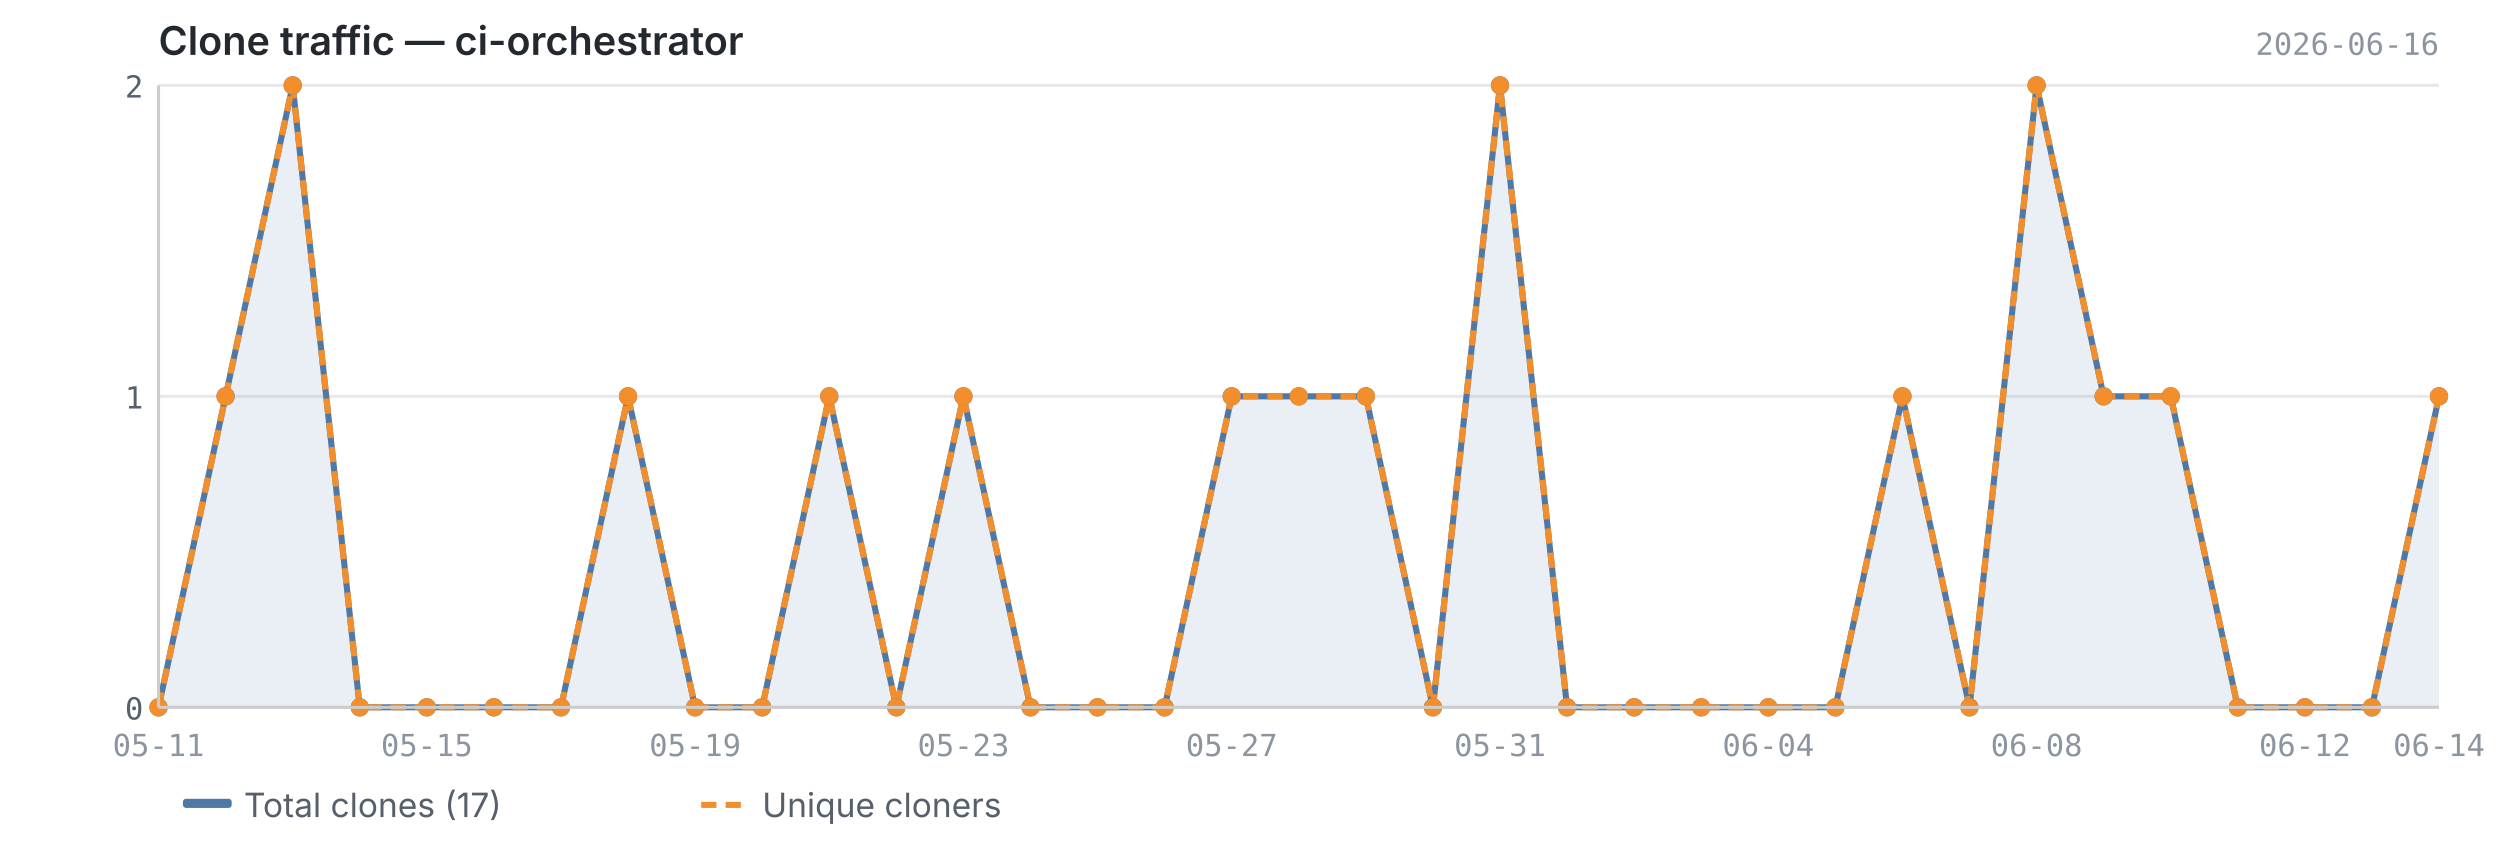
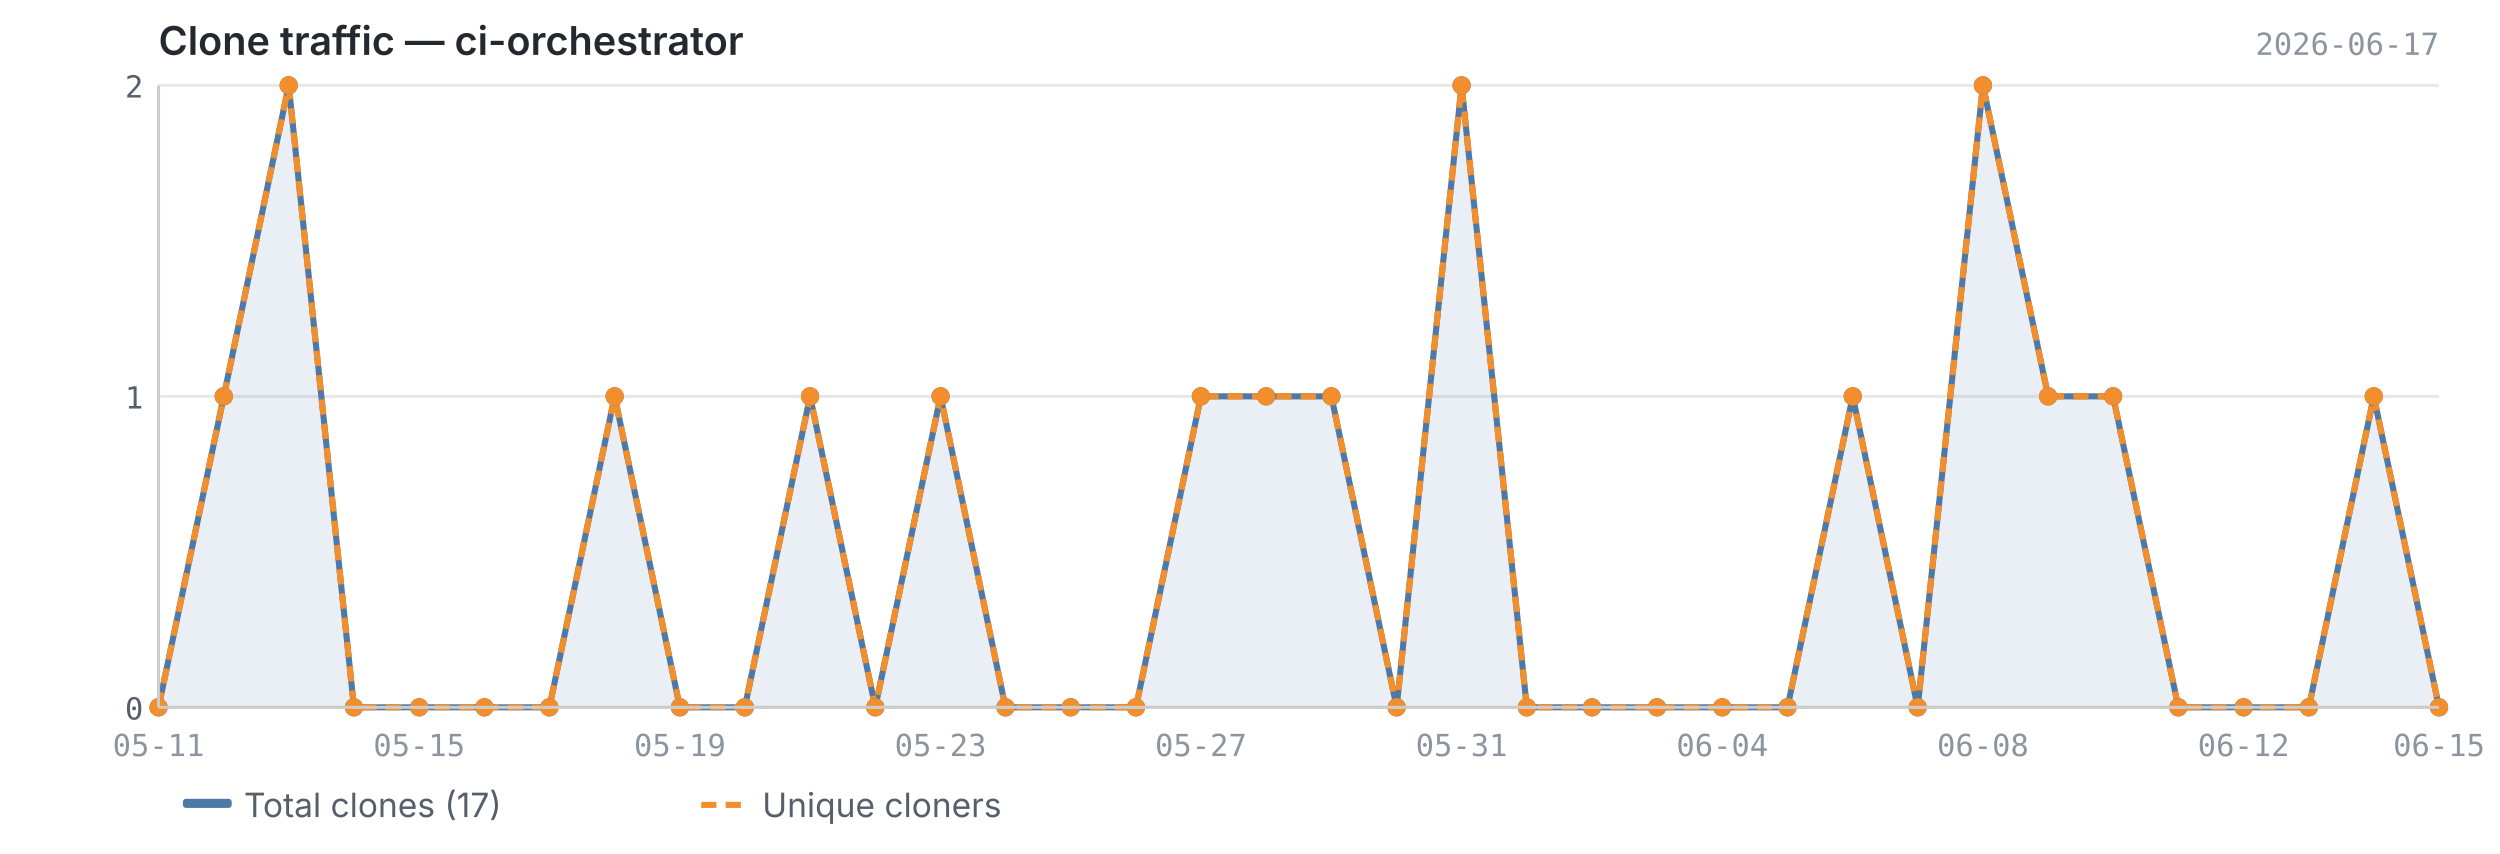
<svg xmlns="http://www.w3.org/2000/svg" viewBox="0 0 820 280" width="820" height="280">
  <text x="52" y="18" font-size="13" font-weight="600" fill="#24292f" font-family="-apple-system, BlinkMacSystemFont, 'Segoe UI', sans-serif">Clone traffic — ci-orchestrator</text>
-   <text x="800" y="18" font-size="10" fill="#8c959f" font-family="ui-monospace, SFMono-Regular, 'SF Mono', Menlo, monospace" text-anchor="end">2026-06-16</text>
+   <text x="800" y="18" font-size="10" fill="#8c959f" font-family="ui-monospace, SFMono-Regular, 'SF Mono', Menlo, monospace" text-anchor="end">2026-06-17</text>
  <line x1="52" y1="232.0" x2="800" y2="232.0" stroke="#e8e8e8" stroke-width="1" />
  <line x1="52" y1="130.0" x2="800" y2="130.0" stroke="#e8e8e8" stroke-width="1" />
  <line x1="52" y1="28.0" x2="800" y2="28.0" stroke="#e8e8e8" stroke-width="1" />
-   <path d="M52.0,232.0 L52.0,232.0 L74.0,130.0 L96.0,28.0 L118.0,232.0 L140.0,232.0 L162.0,232.0 L184.0,232.0 L206.0,130.0 L228.0,232.0 L250.0,232.0 L272.0,130.0 L294.0,232.0 L316.0,130.0 L338.0,232.0 L360.0,232.0 L382.0,232.0 L404.0,130.0 L426.0,130.0 L448.0,130.0 L470.0,232.0 L492.0,28.0 L514.0,232.0 L536.0,232.0 L558.0,232.0 L580.0,232.0 L602.0,232.0 L624.0,130.0 L646.0,232.0 L668.0,28.0 L690.0,130.0 L712.0,130.0 L734.0,232.0 L756.0,232.0 L778.0,232.0 L800.0,130.0 L800.0,232.0 L52.0,232.0Z" fill="#4e79a7" opacity="0.12" />
-   <polyline points="52.0,232.0 74.0,130.0 96.0,28.0 118.0,232.0 140.0,232.0 162.0,232.0 184.0,232.0 206.0,130.0 228.0,232.0 250.0,232.0 272.0,130.0 294.0,232.0 316.0,130.0 338.0,232.0 360.0,232.0 382.0,232.0 404.0,130.0 426.0,130.0 448.0,130.0 470.0,232.0 492.0,28.0 514.0,232.0 536.0,232.0 558.0,232.0 580.0,232.0 602.0,232.0 624.0,130.0 646.0,232.0 668.0,28.0 690.0,130.0 712.0,130.0 734.0,232.0 756.0,232.0 778.0,232.0 800.0,130.0" fill="none" stroke="#4e79a7" stroke-width="2" stroke-linejoin="round" />
-   <polyline points="52.0,232.0 74.0,130.0 96.0,28.0 118.0,232.0 140.0,232.0 162.0,232.0 184.0,232.0 206.0,130.0 228.0,232.0 250.0,232.0 272.0,130.0 294.0,232.0 316.0,130.0 338.0,232.0 360.0,232.0 382.0,232.0 404.0,130.0 426.0,130.0 448.0,130.0 470.0,232.0 492.0,28.0 514.0,232.0 536.0,232.0 558.0,232.0 580.0,232.0 602.0,232.0 624.0,130.0 646.0,232.0 668.0,28.0 690.0,130.0 712.0,130.0 734.0,232.0 756.0,232.0 778.0,232.0 800.0,130.0" fill="none" stroke="#f28e2b" stroke-width="2" stroke-linejoin="round" stroke-dasharray="5,3" />
+   <path d="M52.0,232.0 L52.0,232.0 L73.4,130.0 L94.7,28.0 L116.1,232.0 L137.5,232.0 L158.9,232.0 L180.2,232.0 L201.6,130.0 L223.0,232.0 L244.3,232.0 L265.7,130.0 L287.1,232.0 L308.5,130.0 L329.8,232.0 L351.2,232.0 L372.6,232.0 L393.9,130.0 L415.3,130.0 L436.7,130.0 L458.1,232.0 L479.4,28.0 L500.8,232.0 L522.2,232.0 L543.5,232.0 L564.9,232.0 L586.3,232.0 L607.7,130.0 L629.0,232.0 L650.4,28.0 L671.8,130.0 L693.1,130.0 L714.5,232.0 L735.9,232.0 L757.3,232.0 L778.6,130.0 L800.0,232.0 L800.0,232.0 L52.0,232.0Z" fill="#4e79a7" opacity="0.12" />
+   <polyline points="52.0,232.0 73.4,130.0 94.7,28.0 116.1,232.0 137.5,232.0 158.9,232.0 180.2,232.0 201.6,130.0 223.0,232.0 244.3,232.0 265.7,130.0 287.1,232.0 308.5,130.0 329.8,232.0 351.2,232.0 372.6,232.0 393.9,130.0 415.3,130.0 436.7,130.0 458.1,232.0 479.4,28.0 500.8,232.0 522.2,232.0 543.5,232.0 564.9,232.0 586.3,232.0 607.7,130.0 629.0,232.0 650.4,28.0 671.8,130.0 693.1,130.0 714.5,232.0 735.9,232.0 757.3,232.0 778.6,130.0 800.0,232.0" fill="none" stroke="#4e79a7" stroke-width="2" stroke-linejoin="round" />
+   <polyline points="52.0,232.0 73.4,130.0 94.7,28.0 116.1,232.0 137.5,232.0 158.9,232.0 180.2,232.0 201.6,130.0 223.0,232.0 244.3,232.0 265.7,130.0 287.1,232.0 308.5,130.0 329.8,232.0 351.2,232.0 372.6,232.0 393.9,130.0 415.3,130.0 436.7,130.0 458.1,232.0 479.4,28.0 500.8,232.0 522.2,232.0 543.5,232.0 564.9,232.0 586.3,232.0 607.7,130.0 629.0,232.0 650.4,28.0 671.8,130.0 693.1,130.0 714.5,232.0 735.9,232.0 757.3,232.0 778.6,130.0 800.0,232.0" fill="none" stroke="#f28e2b" stroke-width="2" stroke-linejoin="round" stroke-dasharray="5,3" />
  <circle cx="52.0" cy="232.0" r="3" fill="#4e79a7" />
-   <circle cx="74.0" cy="130.0" r="3" fill="#4e79a7" />
-   <circle cx="96.0" cy="28.0" r="3" fill="#4e79a7" />
-   <circle cx="118.0" cy="232.0" r="3" fill="#4e79a7" />
-   <circle cx="140.0" cy="232.0" r="3" fill="#4e79a7" />
-   <circle cx="162.0" cy="232.0" r="3" fill="#4e79a7" />
-   <circle cx="184.0" cy="232.0" r="3" fill="#4e79a7" />
-   <circle cx="206.0" cy="130.0" r="3" fill="#4e79a7" />
-   <circle cx="228.0" cy="232.0" r="3" fill="#4e79a7" />
-   <circle cx="250.0" cy="232.0" r="3" fill="#4e79a7" />
-   <circle cx="272.0" cy="130.0" r="3" fill="#4e79a7" />
-   <circle cx="294.0" cy="232.0" r="3" fill="#4e79a7" />
-   <circle cx="316.0" cy="130.0" r="3" fill="#4e79a7" />
-   <circle cx="338.0" cy="232.0" r="3" fill="#4e79a7" />
-   <circle cx="360.0" cy="232.0" r="3" fill="#4e79a7" />
-   <circle cx="382.0" cy="232.0" r="3" fill="#4e79a7" />
-   <circle cx="404.0" cy="130.0" r="3" fill="#4e79a7" />
-   <circle cx="426.0" cy="130.0" r="3" fill="#4e79a7" />
-   <circle cx="448.0" cy="130.0" r="3" fill="#4e79a7" />
-   <circle cx="470.0" cy="232.0" r="3" fill="#4e79a7" />
-   <circle cx="492.0" cy="28.0" r="3" fill="#4e79a7" />
-   <circle cx="514.0" cy="232.0" r="3" fill="#4e79a7" />
-   <circle cx="536.0" cy="232.0" r="3" fill="#4e79a7" />
-   <circle cx="558.0" cy="232.0" r="3" fill="#4e79a7" />
-   <circle cx="580.0" cy="232.0" r="3" fill="#4e79a7" />
-   <circle cx="602.0" cy="232.0" r="3" fill="#4e79a7" />
-   <circle cx="624.0" cy="130.0" r="3" fill="#4e79a7" />
-   <circle cx="646.0" cy="232.0" r="3" fill="#4e79a7" />
-   <circle cx="668.0" cy="28.0" r="3" fill="#4e79a7" />
-   <circle cx="690.0" cy="130.0" r="3" fill="#4e79a7" />
-   <circle cx="712.0" cy="130.0" r="3" fill="#4e79a7" />
-   <circle cx="734.0" cy="232.0" r="3" fill="#4e79a7" />
-   <circle cx="756.0" cy="232.0" r="3" fill="#4e79a7" />
-   <circle cx="778.0" cy="232.0" r="3" fill="#4e79a7" />
-   <circle cx="800.0" cy="130.0" r="3" fill="#4e79a7" />
+   <circle cx="73.4" cy="130.0" r="3" fill="#4e79a7" />
+   <circle cx="94.7" cy="28.0" r="3" fill="#4e79a7" />
+   <circle cx="116.1" cy="232.0" r="3" fill="#4e79a7" />
+   <circle cx="137.5" cy="232.0" r="3" fill="#4e79a7" />
+   <circle cx="158.9" cy="232.0" r="3" fill="#4e79a7" />
+   <circle cx="180.2" cy="232.0" r="3" fill="#4e79a7" />
+   <circle cx="201.6" cy="130.0" r="3" fill="#4e79a7" />
+   <circle cx="223.0" cy="232.0" r="3" fill="#4e79a7" />
+   <circle cx="244.3" cy="232.0" r="3" fill="#4e79a7" />
+   <circle cx="265.7" cy="130.0" r="3" fill="#4e79a7" />
+   <circle cx="287.1" cy="232.0" r="3" fill="#4e79a7" />
+   <circle cx="308.5" cy="130.0" r="3" fill="#4e79a7" />
+   <circle cx="329.8" cy="232.0" r="3" fill="#4e79a7" />
+   <circle cx="351.2" cy="232.0" r="3" fill="#4e79a7" />
+   <circle cx="372.6" cy="232.0" r="3" fill="#4e79a7" />
+   <circle cx="393.9" cy="130.0" r="3" fill="#4e79a7" />
+   <circle cx="415.3" cy="130.0" r="3" fill="#4e79a7" />
+   <circle cx="436.7" cy="130.0" r="3" fill="#4e79a7" />
+   <circle cx="458.1" cy="232.0" r="3" fill="#4e79a7" />
+   <circle cx="479.4" cy="28.0" r="3" fill="#4e79a7" />
+   <circle cx="500.8" cy="232.0" r="3" fill="#4e79a7" />
+   <circle cx="522.2" cy="232.0" r="3" fill="#4e79a7" />
+   <circle cx="543.5" cy="232.0" r="3" fill="#4e79a7" />
+   <circle cx="564.9" cy="232.0" r="3" fill="#4e79a7" />
+   <circle cx="586.3" cy="232.0" r="3" fill="#4e79a7" />
+   <circle cx="607.7" cy="130.0" r="3" fill="#4e79a7" />
+   <circle cx="629.0" cy="232.0" r="3" fill="#4e79a7" />
+   <circle cx="650.4" cy="28.0" r="3" fill="#4e79a7" />
+   <circle cx="671.8" cy="130.0" r="3" fill="#4e79a7" />
+   <circle cx="693.1" cy="130.0" r="3" fill="#4e79a7" />
+   <circle cx="714.5" cy="232.0" r="3" fill="#4e79a7" />
+   <circle cx="735.9" cy="232.0" r="3" fill="#4e79a7" />
+   <circle cx="757.3" cy="232.0" r="3" fill="#4e79a7" />
+   <circle cx="778.6" cy="130.0" r="3" fill="#4e79a7" />
+   <circle cx="800.0" cy="232.0" r="3" fill="#4e79a7" />
  <circle cx="52.0" cy="232.0" r="3" fill="#f28e2b" />
-   <circle cx="74.0" cy="130.0" r="3" fill="#f28e2b" />
-   <circle cx="96.0" cy="28.0" r="3" fill="#f28e2b" />
-   <circle cx="118.0" cy="232.0" r="3" fill="#f28e2b" />
-   <circle cx="140.0" cy="232.0" r="3" fill="#f28e2b" />
-   <circle cx="162.0" cy="232.0" r="3" fill="#f28e2b" />
-   <circle cx="184.0" cy="232.0" r="3" fill="#f28e2b" />
-   <circle cx="206.0" cy="130.0" r="3" fill="#f28e2b" />
-   <circle cx="228.0" cy="232.0" r="3" fill="#f28e2b" />
-   <circle cx="250.0" cy="232.0" r="3" fill="#f28e2b" />
-   <circle cx="272.0" cy="130.0" r="3" fill="#f28e2b" />
-   <circle cx="294.0" cy="232.0" r="3" fill="#f28e2b" />
-   <circle cx="316.0" cy="130.0" r="3" fill="#f28e2b" />
-   <circle cx="338.0" cy="232.0" r="3" fill="#f28e2b" />
-   <circle cx="360.0" cy="232.0" r="3" fill="#f28e2b" />
-   <circle cx="382.0" cy="232.0" r="3" fill="#f28e2b" />
-   <circle cx="404.0" cy="130.0" r="3" fill="#f28e2b" />
-   <circle cx="426.0" cy="130.0" r="3" fill="#f28e2b" />
-   <circle cx="448.0" cy="130.0" r="3" fill="#f28e2b" />
-   <circle cx="470.0" cy="232.0" r="3" fill="#f28e2b" />
-   <circle cx="492.0" cy="28.0" r="3" fill="#f28e2b" />
-   <circle cx="514.0" cy="232.0" r="3" fill="#f28e2b" />
-   <circle cx="536.0" cy="232.0" r="3" fill="#f28e2b" />
-   <circle cx="558.0" cy="232.0" r="3" fill="#f28e2b" />
-   <circle cx="580.0" cy="232.0" r="3" fill="#f28e2b" />
-   <circle cx="602.0" cy="232.0" r="3" fill="#f28e2b" />
-   <circle cx="624.0" cy="130.0" r="3" fill="#f28e2b" />
-   <circle cx="646.0" cy="232.0" r="3" fill="#f28e2b" />
-   <circle cx="668.0" cy="28.0" r="3" fill="#f28e2b" />
-   <circle cx="690.0" cy="130.0" r="3" fill="#f28e2b" />
-   <circle cx="712.0" cy="130.0" r="3" fill="#f28e2b" />
-   <circle cx="734.0" cy="232.0" r="3" fill="#f28e2b" />
-   <circle cx="756.0" cy="232.0" r="3" fill="#f28e2b" />
-   <circle cx="778.0" cy="232.0" r="3" fill="#f28e2b" />
-   <circle cx="800.0" cy="130.0" r="3" fill="#f28e2b" />
+   <circle cx="73.4" cy="130.0" r="3" fill="#f28e2b" />
+   <circle cx="94.7" cy="28.0" r="3" fill="#f28e2b" />
+   <circle cx="116.1" cy="232.0" r="3" fill="#f28e2b" />
+   <circle cx="137.5" cy="232.0" r="3" fill="#f28e2b" />
+   <circle cx="158.9" cy="232.0" r="3" fill="#f28e2b" />
+   <circle cx="180.2" cy="232.0" r="3" fill="#f28e2b" />
+   <circle cx="201.6" cy="130.0" r="3" fill="#f28e2b" />
+   <circle cx="223.0" cy="232.0" r="3" fill="#f28e2b" />
+   <circle cx="244.3" cy="232.0" r="3" fill="#f28e2b" />
+   <circle cx="265.7" cy="130.0" r="3" fill="#f28e2b" />
+   <circle cx="287.1" cy="232.0" r="3" fill="#f28e2b" />
+   <circle cx="308.5" cy="130.0" r="3" fill="#f28e2b" />
+   <circle cx="329.8" cy="232.0" r="3" fill="#f28e2b" />
+   <circle cx="351.2" cy="232.0" r="3" fill="#f28e2b" />
+   <circle cx="372.6" cy="232.0" r="3" fill="#f28e2b" />
+   <circle cx="393.9" cy="130.0" r="3" fill="#f28e2b" />
+   <circle cx="415.3" cy="130.0" r="3" fill="#f28e2b" />
+   <circle cx="436.7" cy="130.0" r="3" fill="#f28e2b" />
+   <circle cx="458.1" cy="232.0" r="3" fill="#f28e2b" />
+   <circle cx="479.4" cy="28.0" r="3" fill="#f28e2b" />
+   <circle cx="500.8" cy="232.0" r="3" fill="#f28e2b" />
+   <circle cx="522.2" cy="232.0" r="3" fill="#f28e2b" />
+   <circle cx="543.5" cy="232.0" r="3" fill="#f28e2b" />
+   <circle cx="564.9" cy="232.0" r="3" fill="#f28e2b" />
+   <circle cx="586.3" cy="232.0" r="3" fill="#f28e2b" />
+   <circle cx="607.7" cy="130.0" r="3" fill="#f28e2b" />
+   <circle cx="629.0" cy="232.0" r="3" fill="#f28e2b" />
+   <circle cx="650.4" cy="28.0" r="3" fill="#f28e2b" />
+   <circle cx="671.8" cy="130.0" r="3" fill="#f28e2b" />
+   <circle cx="693.1" cy="130.0" r="3" fill="#f28e2b" />
+   <circle cx="714.5" cy="232.0" r="3" fill="#f28e2b" />
+   <circle cx="735.9" cy="232.0" r="3" fill="#f28e2b" />
+   <circle cx="757.3" cy="232.0" r="3" fill="#f28e2b" />
+   <circle cx="778.6" cy="130.0" r="3" fill="#f28e2b" />
+   <circle cx="800.0" cy="232.0" r="3" fill="#f28e2b" />
  <line x1="52" y1="28" x2="52" y2="232" stroke="#cccccc" stroke-width="1" />
  <line x1="52" y1="232" x2="800" y2="232" stroke="#cccccc" stroke-width="1" />
  <text x="47" y="236.0" text-anchor="end" font-size="10" fill="#57606a" font-family="ui-monospace, SFMono-Regular, 'SF Mono', Menlo, monospace">0</text>
  <text x="47" y="134.0" text-anchor="end" font-size="10" fill="#57606a" font-family="ui-monospace, SFMono-Regular, 'SF Mono', Menlo, monospace">1</text>
  <text x="47" y="32.0" text-anchor="end" font-size="10" fill="#57606a" font-family="ui-monospace, SFMono-Regular, 'SF Mono', Menlo, monospace">2</text>
  <text x="52.0" y="248" text-anchor="middle" font-size="10" fill="#8c959f" font-family="ui-monospace, SFMono-Regular, 'SF Mono', Menlo, monospace">05-11</text>
-   <text x="756.0" y="248" text-anchor="middle" font-size="10" fill="#8c959f" font-family="ui-monospace, SFMono-Regular, 'SF Mono', Menlo, monospace">06-12</text>
-   <text x="800.0" y="248" text-anchor="middle" font-size="10" fill="#8c959f" font-family="ui-monospace, SFMono-Regular, 'SF Mono', Menlo, monospace">06-14</text>
-   <text x="140.0" y="248" text-anchor="middle" font-size="10" fill="#8c959f" font-family="ui-monospace, SFMono-Regular, 'SF Mono', Menlo, monospace">05-15</text>
-   <text x="228.0" y="248" text-anchor="middle" font-size="10" fill="#8c959f" font-family="ui-monospace, SFMono-Regular, 'SF Mono', Menlo, monospace">05-19</text>
-   <text x="316.0" y="248" text-anchor="middle" font-size="10" fill="#8c959f" font-family="ui-monospace, SFMono-Regular, 'SF Mono', Menlo, monospace">05-23</text>
-   <text x="404.0" y="248" text-anchor="middle" font-size="10" fill="#8c959f" font-family="ui-monospace, SFMono-Regular, 'SF Mono', Menlo, monospace">05-27</text>
-   <text x="492.0" y="248" text-anchor="middle" font-size="10" fill="#8c959f" font-family="ui-monospace, SFMono-Regular, 'SF Mono', Menlo, monospace">05-31</text>
-   <text x="580.0" y="248" text-anchor="middle" font-size="10" fill="#8c959f" font-family="ui-monospace, SFMono-Regular, 'SF Mono', Menlo, monospace">06-04</text>
-   <text x="668.0" y="248" text-anchor="middle" font-size="10" fill="#8c959f" font-family="ui-monospace, SFMono-Regular, 'SF Mono', Menlo, monospace">06-08</text>
+   <text x="735.9" y="248" text-anchor="middle" font-size="10" fill="#8c959f" font-family="ui-monospace, SFMono-Regular, 'SF Mono', Menlo, monospace">06-12</text>
+   <text x="800.0" y="248" text-anchor="middle" font-size="10" fill="#8c959f" font-family="ui-monospace, SFMono-Regular, 'SF Mono', Menlo, monospace">06-15</text>
+   <text x="137.5" y="248" text-anchor="middle" font-size="10" fill="#8c959f" font-family="ui-monospace, SFMono-Regular, 'SF Mono', Menlo, monospace">05-15</text>
+   <text x="223.0" y="248" text-anchor="middle" font-size="10" fill="#8c959f" font-family="ui-monospace, SFMono-Regular, 'SF Mono', Menlo, monospace">05-19</text>
+   <text x="308.5" y="248" text-anchor="middle" font-size="10" fill="#8c959f" font-family="ui-monospace, SFMono-Regular, 'SF Mono', Menlo, monospace">05-23</text>
+   <text x="393.9" y="248" text-anchor="middle" font-size="10" fill="#8c959f" font-family="ui-monospace, SFMono-Regular, 'SF Mono', Menlo, monospace">05-27</text>
+   <text x="479.4" y="248" text-anchor="middle" font-size="10" fill="#8c959f" font-family="ui-monospace, SFMono-Regular, 'SF Mono', Menlo, monospace">05-31</text>
+   <text x="564.9" y="248" text-anchor="middle" font-size="10" fill="#8c959f" font-family="ui-monospace, SFMono-Regular, 'SF Mono', Menlo, monospace">06-04</text>
+   <text x="650.4" y="248" text-anchor="middle" font-size="10" fill="#8c959f" font-family="ui-monospace, SFMono-Regular, 'SF Mono', Menlo, monospace">06-08</text>
  <rect x="60" y="262" width="16" height="3" fill="#4e79a7" rx="1" />
  <text x="80" y="268" font-size="11" fill="#57606a" font-family="-apple-system, BlinkMacSystemFont, 'Segoe UI', sans-serif">Total clones (17)</text>
  <line x1="230" y1="264" x2="246" y2="264" stroke="#f28e2b" stroke-width="2" stroke-dasharray="5,3" />
  <text x="250" y="268" font-size="11" fill="#57606a" font-family="-apple-system, BlinkMacSystemFont, 'Segoe UI', sans-serif">Unique cloners</text>
</svg>
